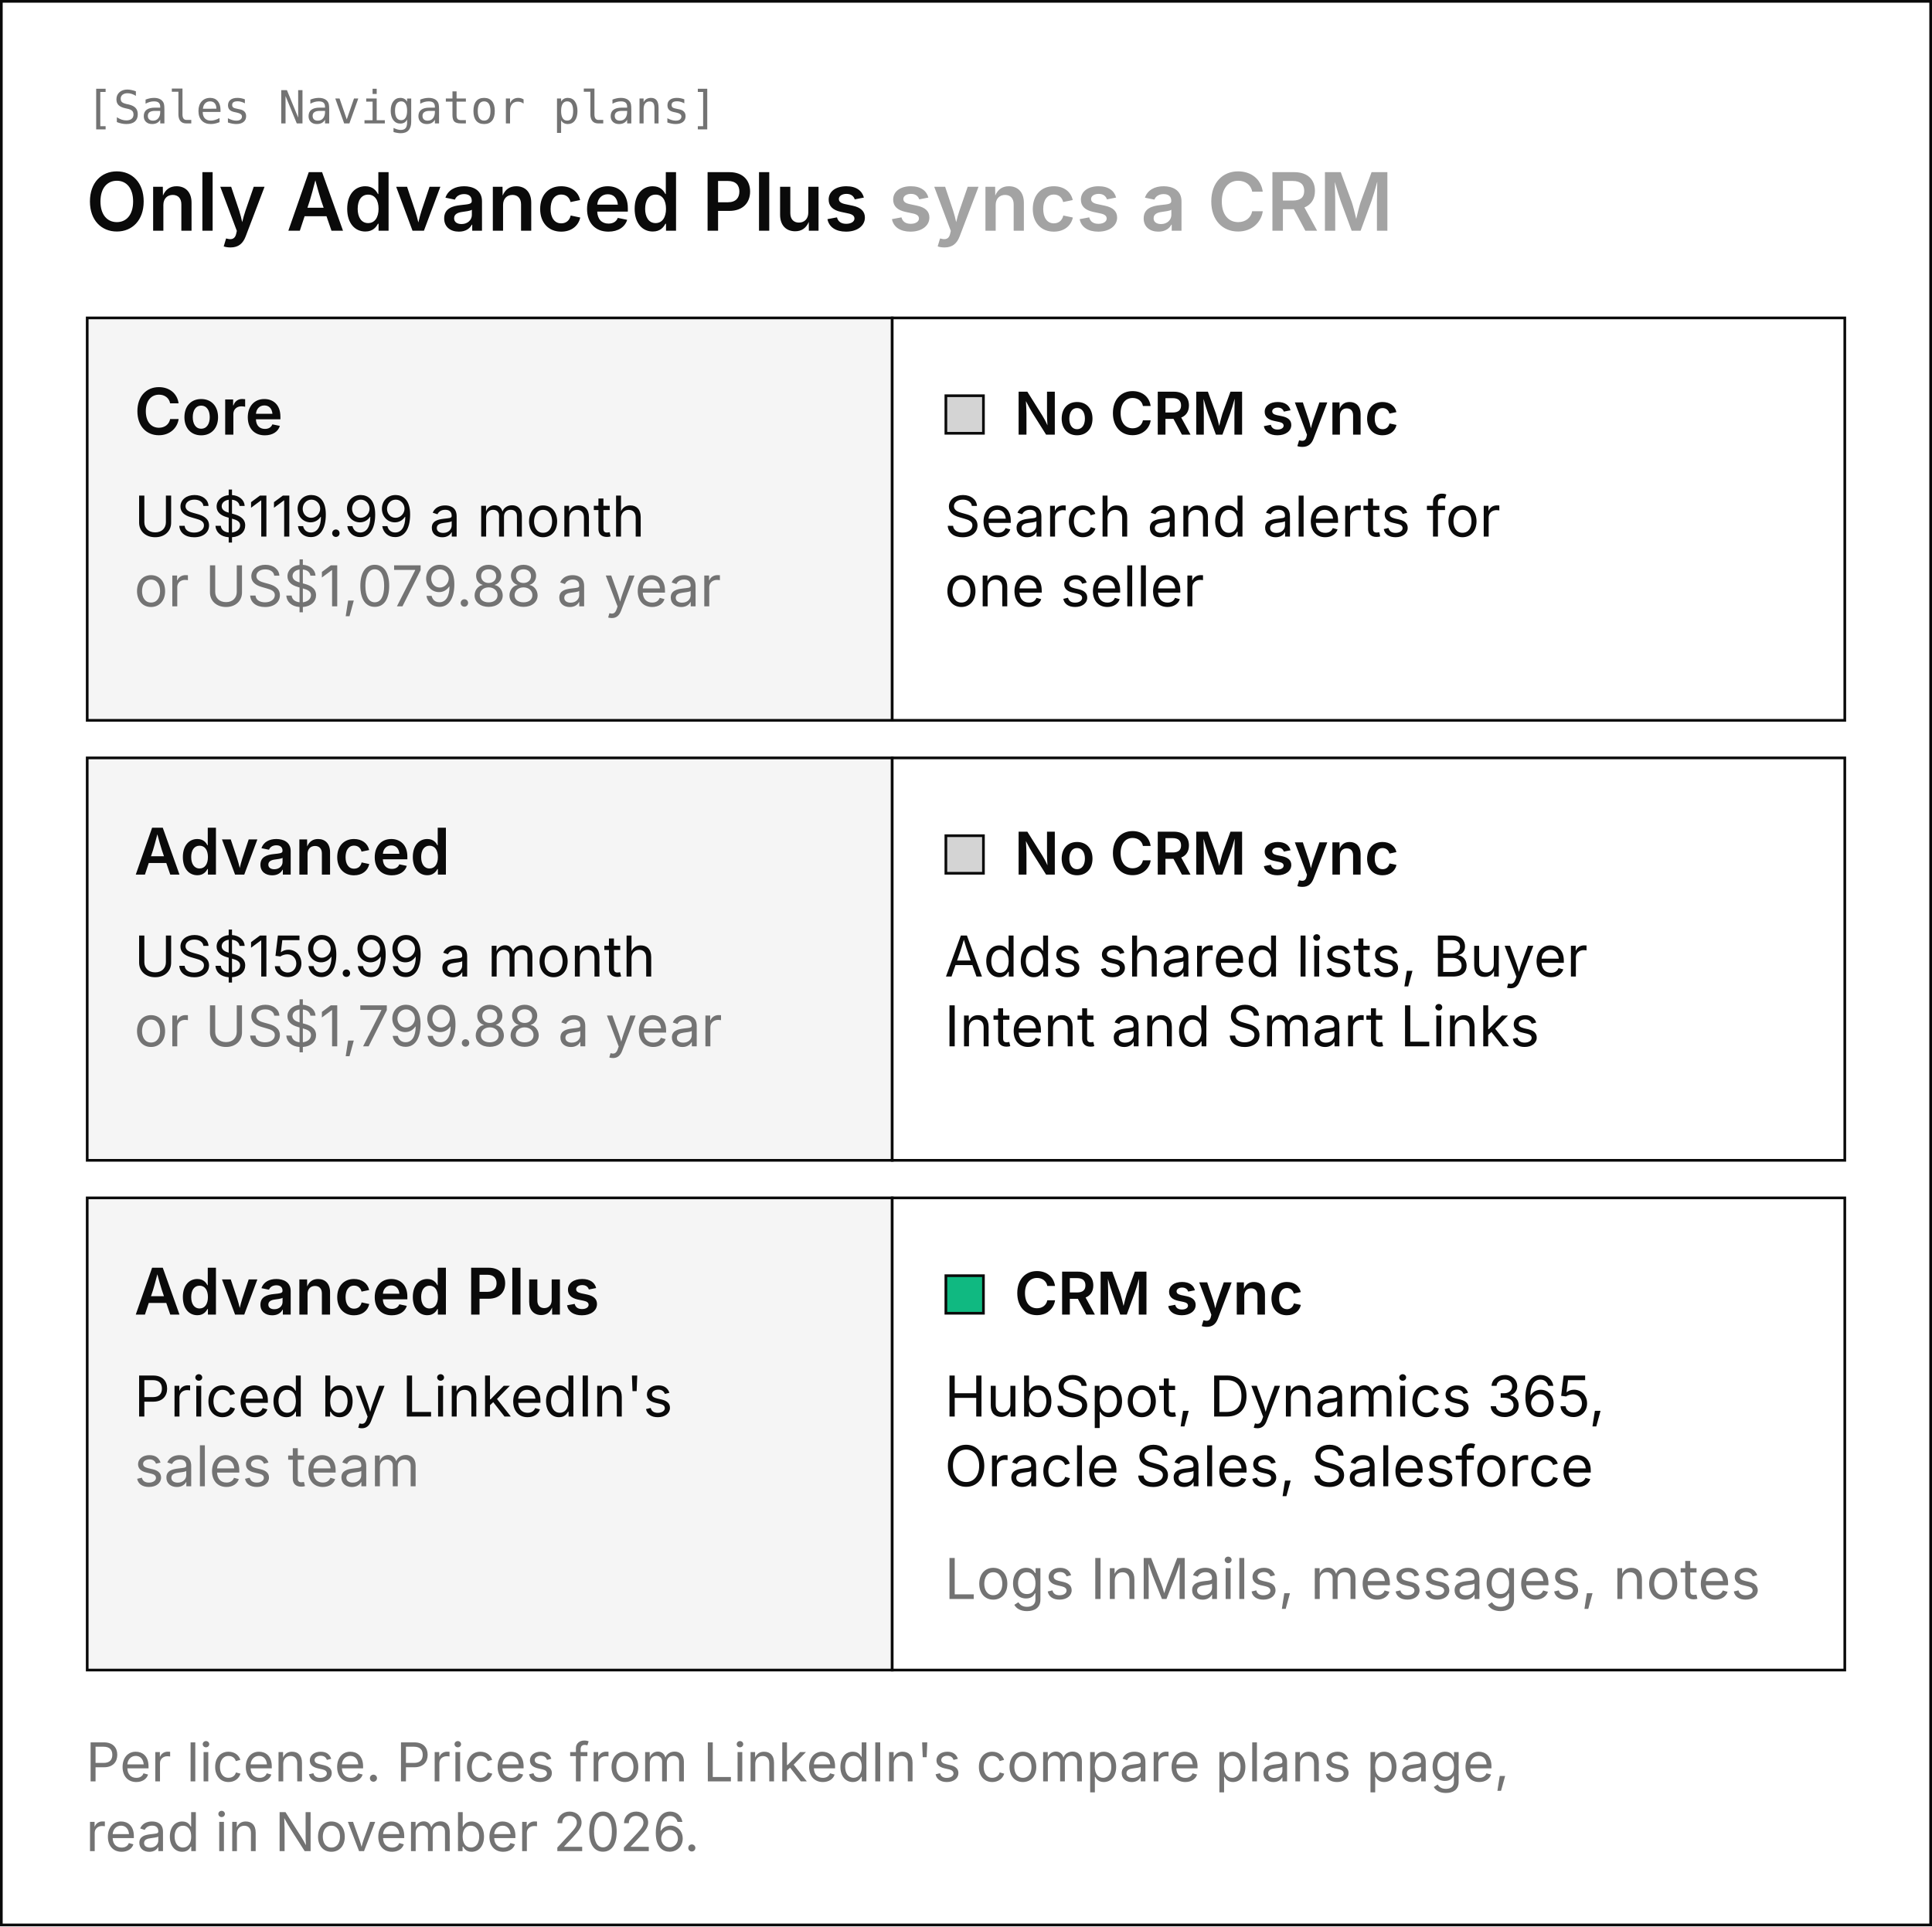
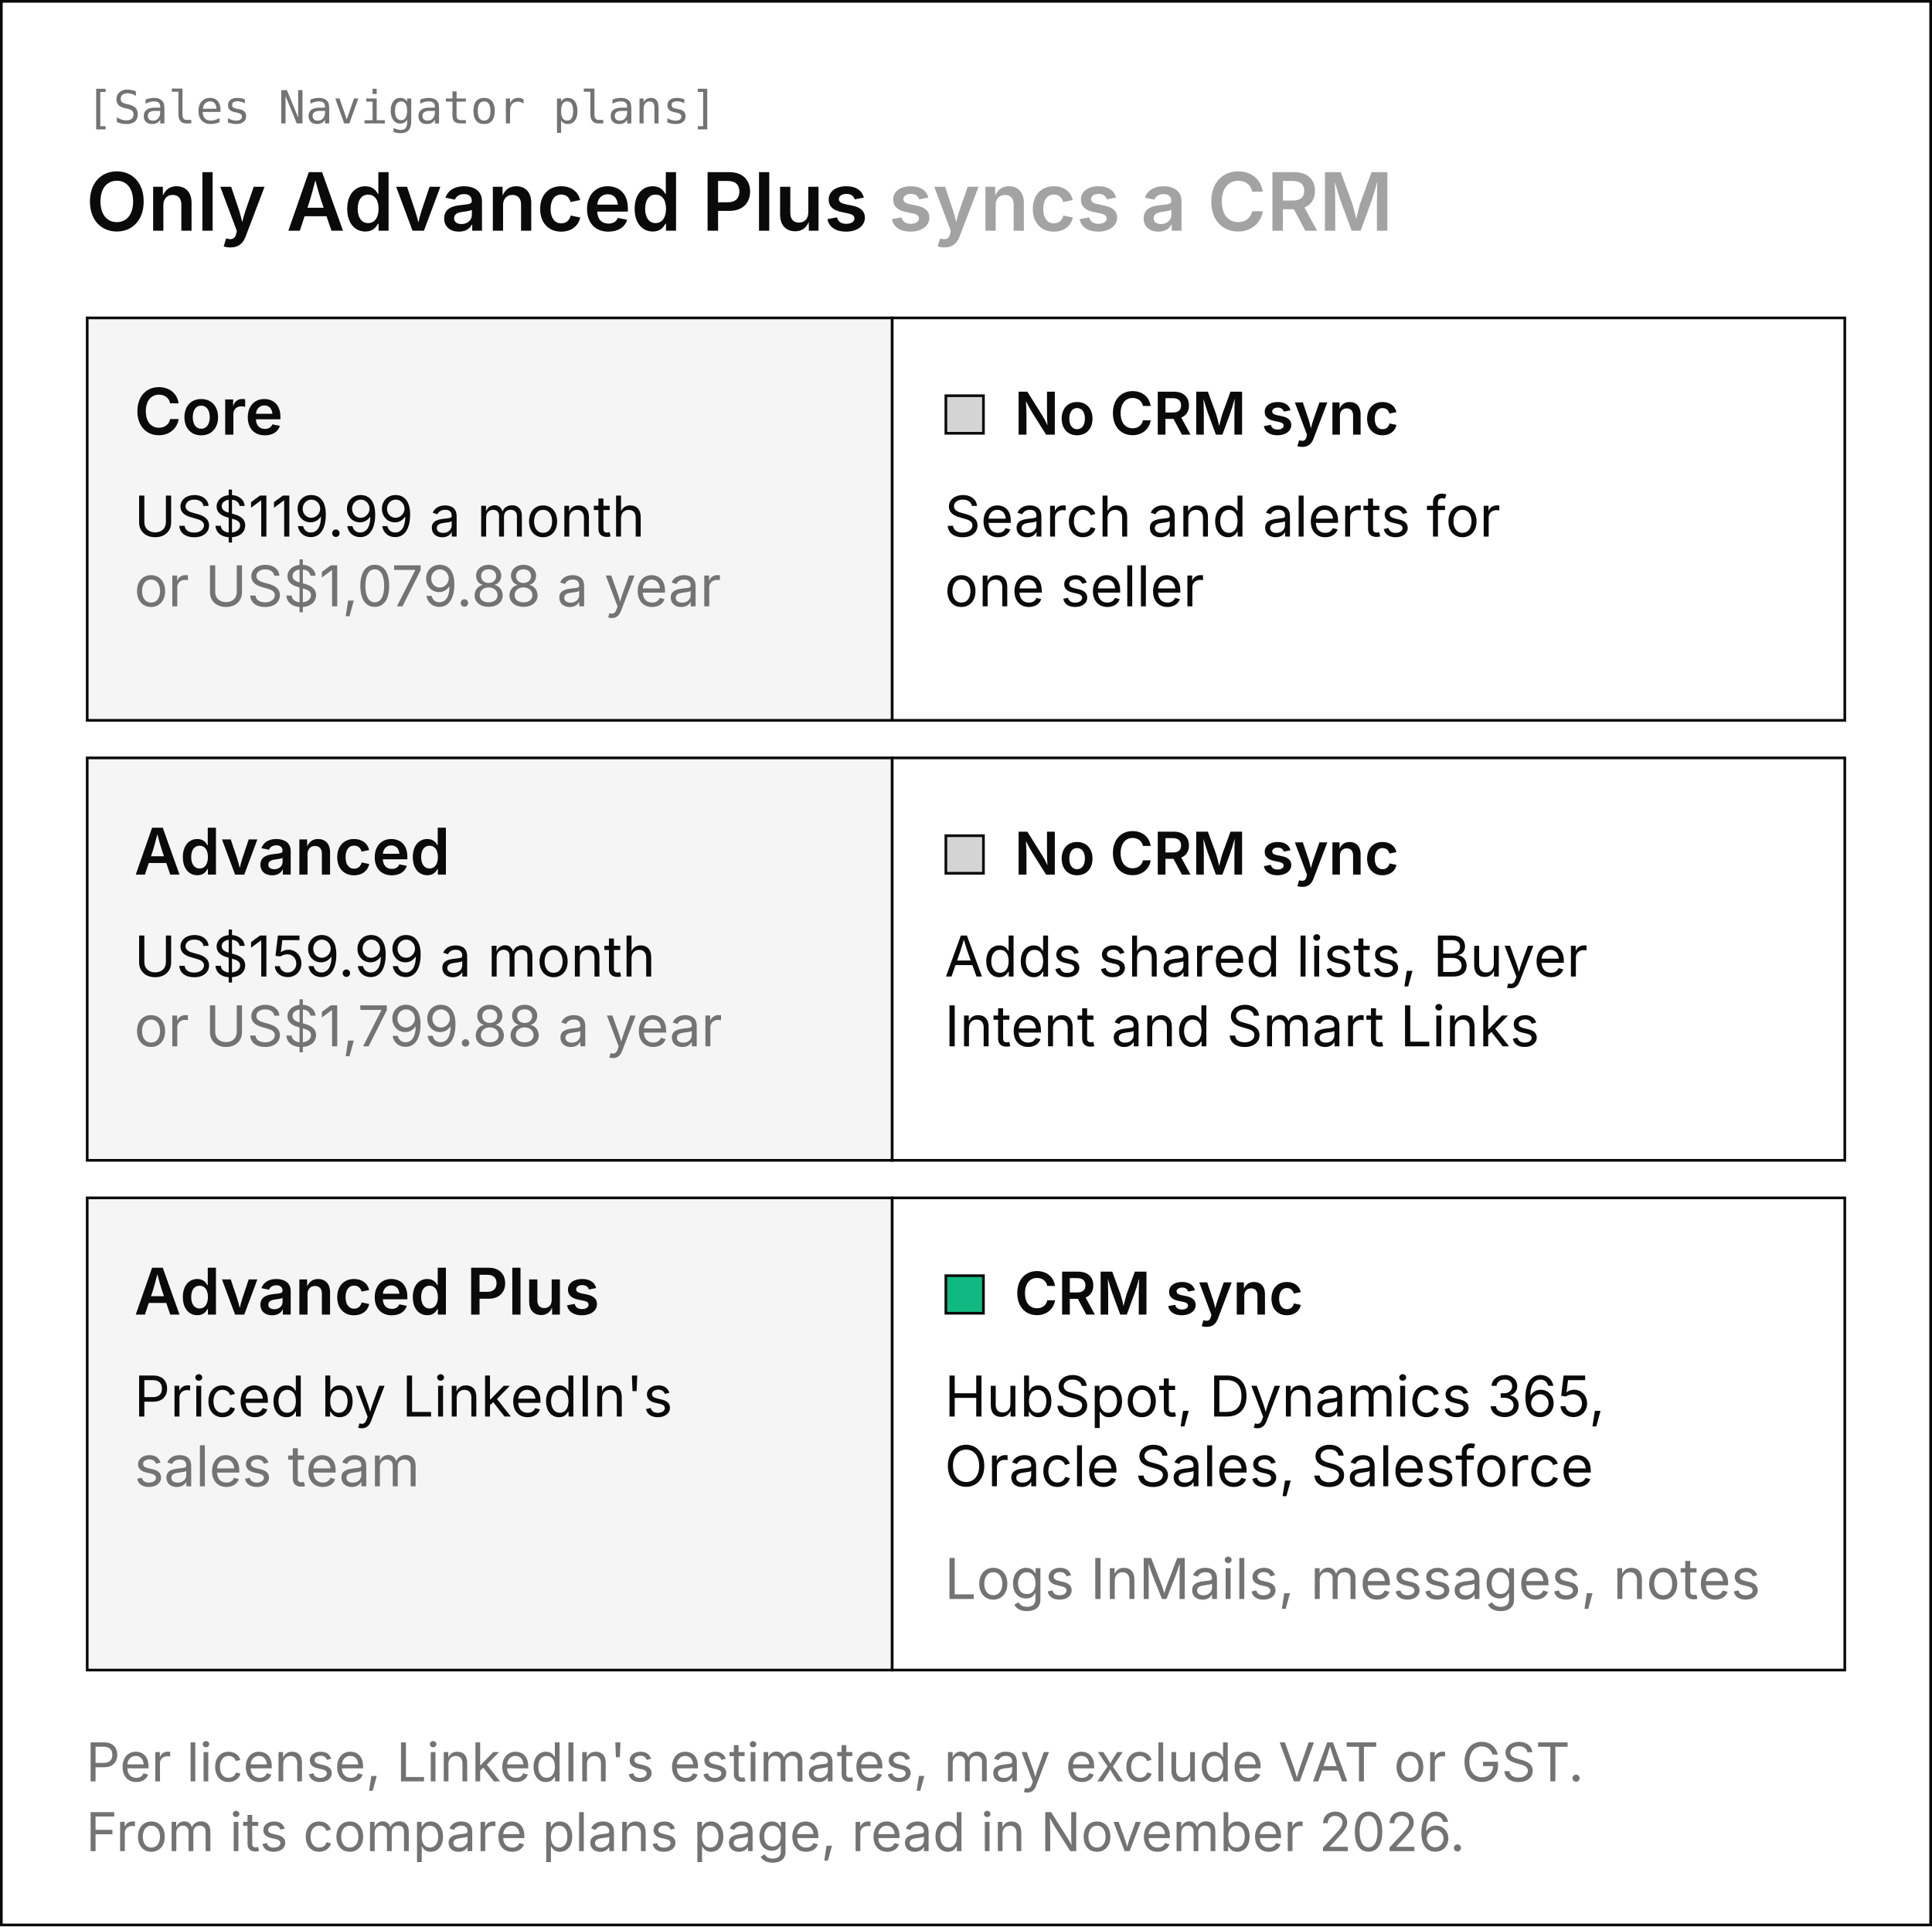
<svg xmlns="http://www.w3.org/2000/svg" viewBox="0 0 720 718" width="720" height="718" role="img" aria-labelledby="t d" font-family="Inter, system-ui, sans-serif">
  <rect width="720" height="718" fill="#ffffff" />
  <rect x="0.5" y="0.5" width="719" height="717" fill="none" stroke="#0a0a0a" />
  <text x="32" y="46" font-family="Geist Mono, ui-monospace, monospace" font-size="17" fill="#737373">[Sales Navigator plans]</text>
  <text x="32" y="86" font-size="30" font-weight="600" fill="#0a0a0a">Only Advanced Plus <tspan fill="#a3a3a3">syncs a CRM</tspan>
  </text>
  <rect x="32.5" y="118.5" width="300" height="150" fill="#f5f5f5" stroke="#0a0a0a" />
  <rect x="332.5" y="118.5" width="355" height="150" fill="#ffffff" stroke="#0a0a0a" />
  <text x="50" y="162" font-size="24" font-weight="600" fill="#0a0a0a">Core</text>
  <text x="50" y="200" font-size="21" fill="#0a0a0a">US$119.99 a month</text>
  <text x="50" y="226" font-size="21" fill="#737373">or US$1,079.88 a year</text>
  <rect x="352.5" y="147.5" width="14" height="14" fill="#d4d4d4" stroke="#0a0a0a" />
  <text x="378" y="162" font-size="22" font-weight="600" fill="#0a0a0a">No CRM sync</text>
  <text x="352" y="200" font-size="21" fill="#0a0a0a">Search and alerts for</text>
  <text x="352" y="226" font-size="21" fill="#0a0a0a">one seller</text>
  <rect x="32.5" y="282.5" width="300" height="150" fill="#f5f5f5" stroke="#0a0a0a" />
  <rect x="332.5" y="282.5" width="355" height="150" fill="#ffffff" stroke="#0a0a0a" />
  <text x="50" y="326" font-size="24" font-weight="600" fill="#0a0a0a">Advanced</text>
  <text x="50" y="364" font-size="21" fill="#0a0a0a">US$159.99 a month</text>
  <text x="50" y="390" font-size="21" fill="#737373">or US$1,799.88 a year</text>
  <rect x="352.5" y="311.5" width="14" height="14" fill="#d4d4d4" stroke="#0a0a0a" />
  <text x="378" y="326" font-size="22" font-weight="600" fill="#0a0a0a">No CRM sync</text>
  <text x="352" y="364" font-size="21" fill="#0a0a0a">Adds shared lists, Buyer</text>
  <text x="352" y="390" font-size="21" fill="#0a0a0a">Intent and Smart Links</text>
  <rect x="32.5" y="446.5" width="300" height="176" fill="#f5f5f5" stroke="#0a0a0a" />
  <rect x="332.5" y="446.5" width="355" height="176" fill="#ffffff" stroke="#0a0a0a" />
  <text x="50" y="490" font-size="24" font-weight="600" fill="#0a0a0a">Advanced Plus</text>
  <text x="50" y="528" font-size="21" fill="#0a0a0a">Priced by LinkedIn's</text>
  <text x="50" y="554" font-size="21" fill="#737373">sales team</text>
  <rect x="352.5" y="475.5" width="14" height="14" fill="#10b981" stroke="#0a0a0a" />
  <text x="378" y="490" font-size="22" font-weight="600" fill="#0a0a0a">CRM sync</text>
  <text x="352" y="528" font-size="21" fill="#0a0a0a">HubSpot, Dynamics 365,</text>
  <text x="352" y="554" font-size="21" fill="#0a0a0a">Oracle Sales, Salesforce</text>
  <text x="352" y="596" font-size="21" fill="#737373">Logs InMails, messages, notes</text>
-   <text x="32" y="664" font-size="20" fill="#737373">Per license. Prices from LinkedIn's compare plans page,</text>
-   <text x="32" y="690" font-size="20" fill="#737373">read in November 2026.</text>
+   <text x="32" y="664" font-size="20" fill="#737373">Per license, LinkedIn's estimates, may exclude VAT or GST.</text>
+   <text x="32" y="690" font-size="20" fill="#737373">From its compare plans page, read in November 2026.</text>
</svg>
